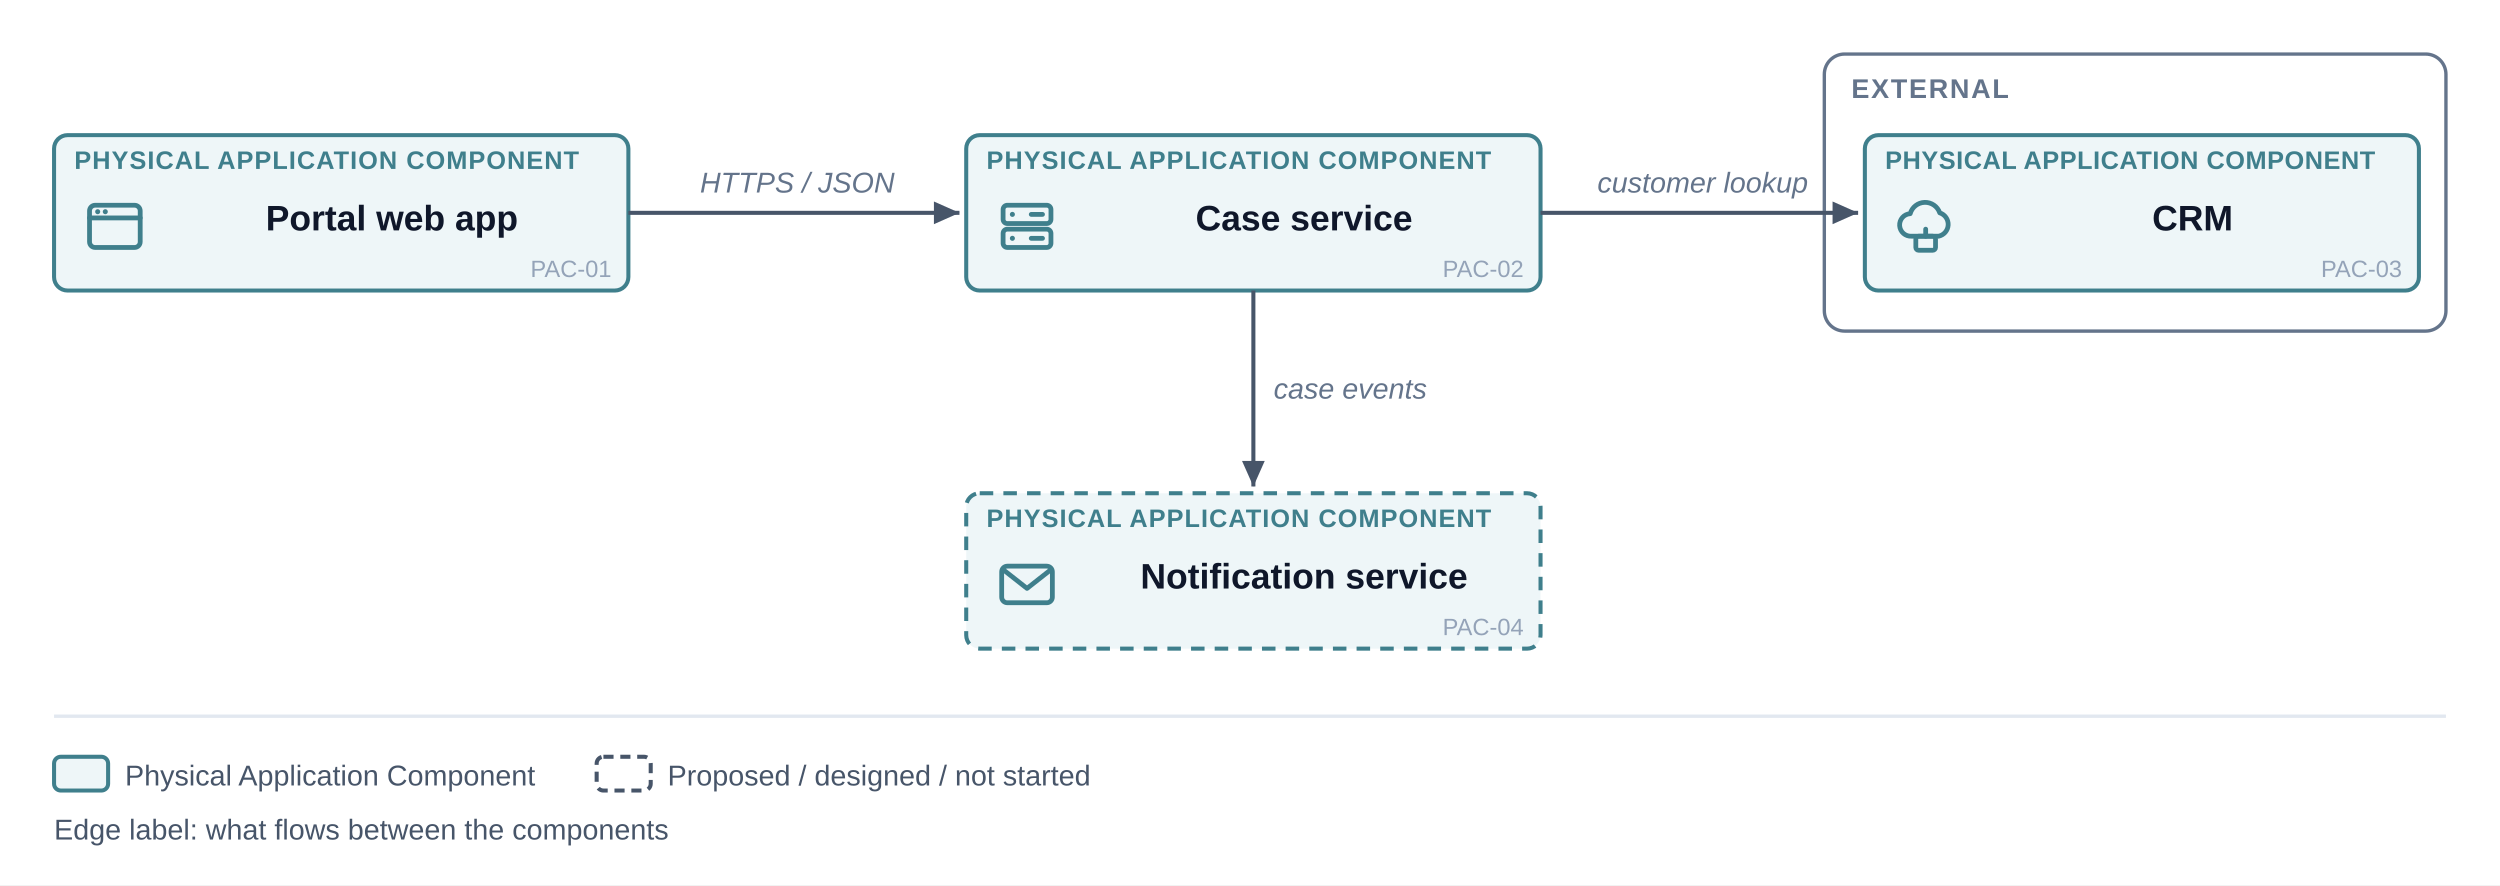
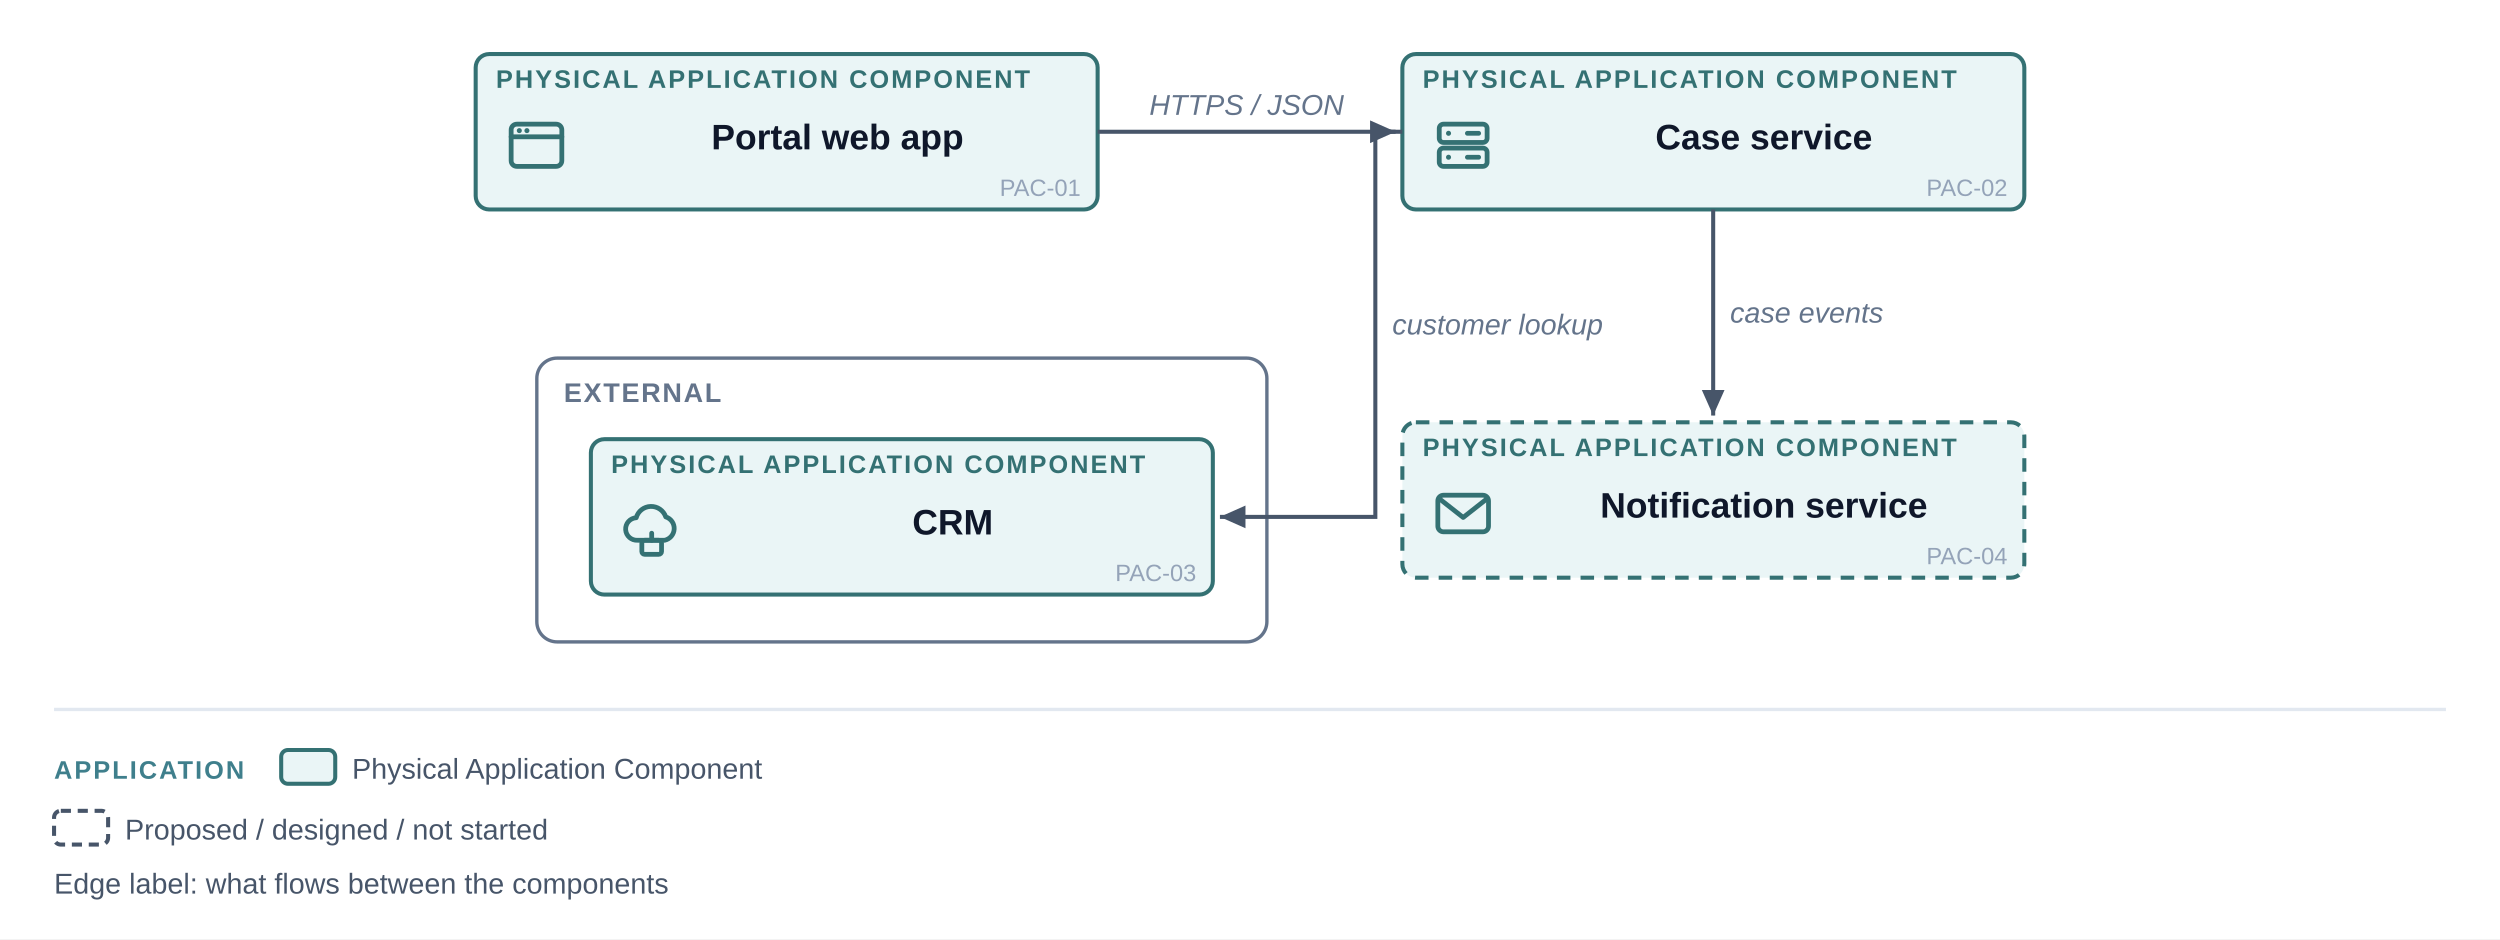
- <svg xmlns="http://www.w3.org/2000/svg" viewBox="0 0 740 262" font-family="-apple-system, 'Helvetica Neue', Arial, sans-serif">
-   <rect x="0" y="0" width="740" height="262" fill="#ffffff" />
+ <svg xmlns="http://www.w3.org/2000/svg" viewBox="0 0 740 278" font-family="-apple-system, 'Helvetica Neue', Arial, sans-serif">
+   <rect x="0" y="0" width="740" height="278" fill="#ffffff" />
  <defs>
    <marker id="arr-v1" viewBox="0 0 10 10" refX="9" refY="5" markerWidth="7" markerHeight="7" orient="auto-start-reverse">
      <path d="M 0 1 L 9 5 L 0 9 z" fill="#475569" />
    </marker>
  </defs>
-   <rect x="16.0" y="40.0" width="170.0" height="46.0" rx="4" fill="#eef6f8" stroke="#3f7f8c" stroke-width="1.2" />
-   <text x="22.0" y="50.0" font-size="7.5" fill="#3f7f8c" font-weight="700" letter-spacing="0.3">PHYSICAL APPLICATION COMPONENT</text>
-   <g transform="translate(24.0 57.0) scale(0.8333)" color="#3f7f8c">
-     <g fill="none" stroke="#3f7f8c" stroke-width="1.7" stroke-linecap="round" stroke-linejoin="round">
+   <rect x="158.9" y="106.0" width="216.1" height="84.0" rx="6" fill="none" stroke="#64748b" stroke-width="1" />
+   <text x="166.9" y="119.0" font-size="8" fill="#64748b" font-weight="700" letter-spacing="0.5">EXTERNAL</text>
+   <rect x="140.8" y="16.0" width="184.1" height="46.0" rx="4" fill="#eaf5f6" stroke="#347173" stroke-width="1.2" />
+   <text x="146.8" y="26.0" font-size="7.5" fill="#347173" font-weight="700" letter-spacing="0.6">PHYSICAL APPLICATION COMPONENT</text>
+   <g transform="translate(148.8 33.0) scale(0.8333)" color="#347173">
+     <g fill="none" stroke="#347173" stroke-width="1.7" stroke-linecap="round" stroke-linejoin="round">
      <rect x="3" y="4.5" width="18" height="15" rx="2" />
      <line x1="3" y1="9" x2="21" y2="9" />
-       <circle cx="5.9" cy="6.8" r="0.9" fill="#3f7f8c" stroke="none" />
-       <circle cx="8.6" cy="6.8" r="0.9" fill="#3f7f8c" stroke="none" />
+       <circle cx="5.9" cy="6.8" r="0.9" fill="#347173" stroke="none" />
+       <circle cx="8.6" cy="6.8" r="0.9" fill="#347173" stroke="none" />
    </g>
  </g>
-   <text x="116.0" y="68.2" font-size="10.5" fill="#0f172a" text-anchor="middle" font-weight="600">Portal web app</text>
-   <text x="181.0" y="82.0" font-size="7" fill="#94a3b8" text-anchor="end">PAC-01</text>
-   <rect x="286.0" y="40.0" width="170.0" height="46.0" rx="4" fill="#eef6f8" stroke="#3f7f8c" stroke-width="1.2" />
-   <text x="292.0" y="50.0" font-size="7.5" fill="#3f7f8c" font-weight="700" letter-spacing="0.3">PHYSICAL APPLICATION COMPONENT</text>
-   <g transform="translate(294.0 57.0) scale(0.8333)" color="#3f7f8c">
-     <g fill="none" stroke="#3f7f8c" stroke-width="1.7" stroke-linecap="round" stroke-linejoin="round">
+   <text x="247.9" y="44.2" font-size="10.5" fill="#0f172a" text-anchor="middle" font-weight="600">Portal web app</text>
+   <text x="319.9" y="58.0" font-size="7" fill="#94a3b8" text-anchor="end">PAC-01</text>
+   <rect x="415.1" y="16.0" width="184.1" height="46.0" rx="4" fill="#eaf5f6" stroke="#347173" stroke-width="1.2" />
+   <text x="421.1" y="26.0" font-size="7.5" fill="#347173" font-weight="700" letter-spacing="0.6">PHYSICAL APPLICATION COMPONENT</text>
+   <g transform="translate(423.1 33.0) scale(0.8333)" color="#347173">
+     <g fill="none" stroke="#347173" stroke-width="1.7" stroke-linecap="round" stroke-linejoin="round">
      <rect x="3.5" y="4.5" width="17" height="6.5" rx="1.5" />
      <rect x="3.5" y="13" width="17" height="6.5" rx="1.5" />
-       <circle cx="6.8" cy="7.75" r="0.9" fill="#3f7f8c" stroke="none" />
-       <circle cx="6.8" cy="16.25" r="0.9" fill="#3f7f8c" stroke="none" />
+       <circle cx="6.8" cy="7.75" r="0.9" fill="#347173" stroke="none" />
+       <circle cx="6.8" cy="16.25" r="0.9" fill="#347173" stroke="none" />
      <line x1="13.5" y1="7.75" x2="17.5" y2="7.75" />
      <line x1="13.5" y1="16.25" x2="17.5" y2="16.25" />
    </g>
  </g>
-   <text x="386.0" y="68.2" font-size="10.5" fill="#0f172a" text-anchor="middle" font-weight="600">Case service</text>
-   <text x="451.0" y="82.0" font-size="7" fill="#94a3b8" text-anchor="end">PAC-02</text>
-   <rect x="552.0" y="40.0" width="164.0" height="46.0" rx="4" fill="#eef6f8" stroke="#3f7f8c" stroke-width="1.2" />
-   <text x="558.0" y="50.0" font-size="7.5" fill="#3f7f8c" font-weight="700" letter-spacing="0.15">PHYSICAL APPLICATION COMPONENT</text>
-   <g transform="translate(560.0 57.0) scale(0.8333)" color="#3f7f8c">
-     <g fill="none" stroke="#3f7f8c" stroke-width="1.7" stroke-linecap="round" stroke-linejoin="round">
+   <text x="522.1" y="44.2" font-size="10.5" fill="#0f172a" text-anchor="middle" font-weight="600">Case service</text>
+   <text x="594.2" y="58.0" font-size="7" fill="#94a3b8" text-anchor="end">PAC-02</text>
+   <rect x="174.9" y="130.0" width="184.1" height="46.0" rx="4" fill="#eaf5f6" stroke="#347173" stroke-width="1.2" />
+   <text x="180.9" y="140.0" font-size="7.5" fill="#347173" font-weight="700" letter-spacing="0.6">PHYSICAL APPLICATION COMPONENT</text>
+   <g transform="translate(182.9 147.0) scale(0.8333)" color="#347173">
+     <g fill="none" stroke="#347173" stroke-width="1.7" stroke-linecap="round" stroke-linejoin="round">
      <path d="M7 15.5a4 4 0 0 1-.5-8A5.5 5.5 0 0 1 17 7.2a4.3 4.3 0 0 1-.4 8.3z" />
      <rect x="8.5" y="15.5" width="7" height="5" rx="1" />
      <path d="M12 13v2.5" />
    </g>
  </g>
-   <text x="649.0" y="68.2" font-size="10.5" fill="#0f172a" text-anchor="middle" font-weight="600">CRM</text>
-   <text x="711.0" y="82.0" font-size="7" fill="#94a3b8" text-anchor="end">PAC-03</text>
-   <rect x="540.0" y="16.0" width="184.0" height="82.0" rx="6" fill="none" stroke="#64748b" stroke-width="1" />
-   <text x="548.0" y="29.0" font-size="8" fill="#64748b" font-weight="700" letter-spacing="0.5">EXTERNAL</text>
-   <polyline points="186.0,63.0 284.0,63.0" fill="none" stroke="#475569" stroke-width="1.2" marker-end="url(#arr-v1)" />
-   <text x="236.0" y="57.0" font-size="8.5" fill="#64748b" text-anchor="middle" font-style="italic" stroke="#ffffff" stroke-width="3" stroke-linejoin="round" paint-order="stroke">HTTPS / JSON</text>
-   <polyline points="456.0,63.0 550.0,63.0" fill="none" stroke="#475569" stroke-width="1.2" marker-end="url(#arr-v1)" />
-   <text x="504.0" y="57.0" font-size="8.5" fill="#64748b" text-anchor="middle" font-style="italic" stroke="#ffffff" stroke-width="3" stroke-linejoin="round" paint-order="stroke">customer lookup</text>
-   <rect x="286.0" y="146.0" width="170.0" height="46.0" rx="4" fill="#eef6f8" stroke="#3f7f8c" stroke-width="1.2" stroke-dasharray="4 3" />
-   <text x="292.0" y="156.0" font-size="7.5" fill="#3f7f8c" font-weight="700" letter-spacing="0.3">PHYSICAL APPLICATION COMPONENT</text>
-   <g transform="translate(294.0 163.0) scale(0.8333)" color="#3f7f8c">
-     <g fill="none" stroke="#3f7f8c" stroke-width="1.7" stroke-linecap="round" stroke-linejoin="round">
+   <text x="282.0" y="158.2" font-size="10.5" fill="#0f172a" text-anchor="middle" font-weight="600">CRM</text>
+   <text x="354.1" y="172.0" font-size="7" fill="#94a3b8" text-anchor="end">PAC-03</text>
+   <rect x="415.1" y="125.0" width="184.1" height="46.0" rx="4" fill="#eaf5f6" stroke="#347173" stroke-width="1.2" stroke-dasharray="4 3" />
+   <text x="421.1" y="135.0" font-size="7.5" fill="#347173" font-weight="700" letter-spacing="0.6">PHYSICAL APPLICATION COMPONENT</text>
+   <g transform="translate(423.1 142.0) scale(0.8333)" color="#347173">
+     <g fill="none" stroke="#347173" stroke-width="1.7" stroke-linecap="round" stroke-linejoin="round">
      <rect x="3" y="5.5" width="18" height="13" rx="2" />
      <path d="M3.6 6.8 L12 13.4 L20.4 6.8" />
    </g>
  </g>
-   <text x="386.0" y="174.2" font-size="10.5" fill="#0f172a" text-anchor="middle" font-weight="600">Notification service</text>
-   <text x="451.0" y="188.0" font-size="7" fill="#94a3b8" text-anchor="end">PAC-04</text>
-   <polyline points="371.0,86.0 371.0,144.0" fill="none" stroke="#475569" stroke-width="1.2" marker-end="url(#arr-v1)" />
-   <text x="377.0" y="118.0" font-size="8.5" fill="#64748b" font-style="italic" stroke="#ffffff" stroke-width="3" stroke-linejoin="round" paint-order="stroke">case events</text>
-   <line x1="16" y1="212.0" x2="724" y2="212.0" stroke="#e2e8f0" stroke-width="1" />
-   <rect x="16" y="224.0" width="16" height="10" rx="2" fill="#eef6f8" stroke="#3f7f8c" stroke-width="1.2" />
-   <text x="37.0" y="232.5" font-size="8.5" fill="#475569">Physical Application Component</text>
-   <rect x="176.61" y="224.0" width="16" height="10" rx="2" fill="#ffffff" stroke="#475569" stroke-width="1.2" stroke-dasharray="3 2" />
-   <text x="197.6" y="232.5" font-size="8.5" fill="#475569">Proposed / designed / not started</text>
-   <text x="16.0" y="248.5" font-size="8.5" fill="#475569">Edge label: what flows between the components</text>
+   <text x="522.1" y="153.2" font-size="10.5" fill="#0f172a" text-anchor="middle" font-weight="600">Notification service</text>
+   <text x="594.2" y="167.0" font-size="7" fill="#94a3b8" text-anchor="end">PAC-04</text>
+   <polyline points="324.9,39.0 413.1,39.0" fill="none" stroke="#475569" stroke-width="1.2" marker-end="url(#arr-v1)" />
+   <text x="369.0" y="34.0" font-size="8.5" fill="#64748b" text-anchor="middle" font-style="italic" stroke="#ffffff" stroke-width="3" stroke-linejoin="round" paint-order="stroke">HTTPS / JSON</text>
+   <polyline points="415.1,39.0 407.1,39.0 407.1,153.0 361.1,153.0" fill="none" stroke="#475569" stroke-width="1.2" marker-end="url(#arr-v1)" />
+   <text x="412.1" y="99.0" font-size="8.5" fill="#64748b" font-style="italic" stroke="#ffffff" stroke-width="3" stroke-linejoin="round" paint-order="stroke">customer lookup</text>
+   <polyline points="507.1,62.0 507.1,123.0" fill="none" stroke="#475569" stroke-width="1.2" marker-end="url(#arr-v1)" />
+   <text x="512.1" y="95.5" font-size="8.5" fill="#64748b" font-style="italic" stroke="#ffffff" stroke-width="3" stroke-linejoin="round" paint-order="stroke">case events</text>
+   <line x1="16" y1="210.0" x2="724" y2="210.0" stroke="#e2e8f0" stroke-width="1" />
+   <text x="16.0" y="230.5" font-size="7.5" fill="#3f7f8c" font-weight="700" letter-spacing="0.6">APPLICATION</text>
+   <rect x="83.229" y="222.0" width="16" height="10" rx="2" fill="#eaf5f6" stroke="#347173" stroke-width="1.2" />
+   <text x="104.2" y="230.5" font-size="8.5" fill="#475569">Physical Application Component</text>
+   <rect x="16" y="240.0" width="16" height="10" rx="2" fill="#ffffff" stroke="#475569" stroke-width="1.2" stroke-dasharray="3 2" />
+   <text x="37.0" y="248.5" font-size="8.5" fill="#475569">Proposed / designed / not started</text>
+   <text x="16.0" y="264.5" font-size="8.5" fill="#475569">Edge label: what flows between the components</text>
</svg>
